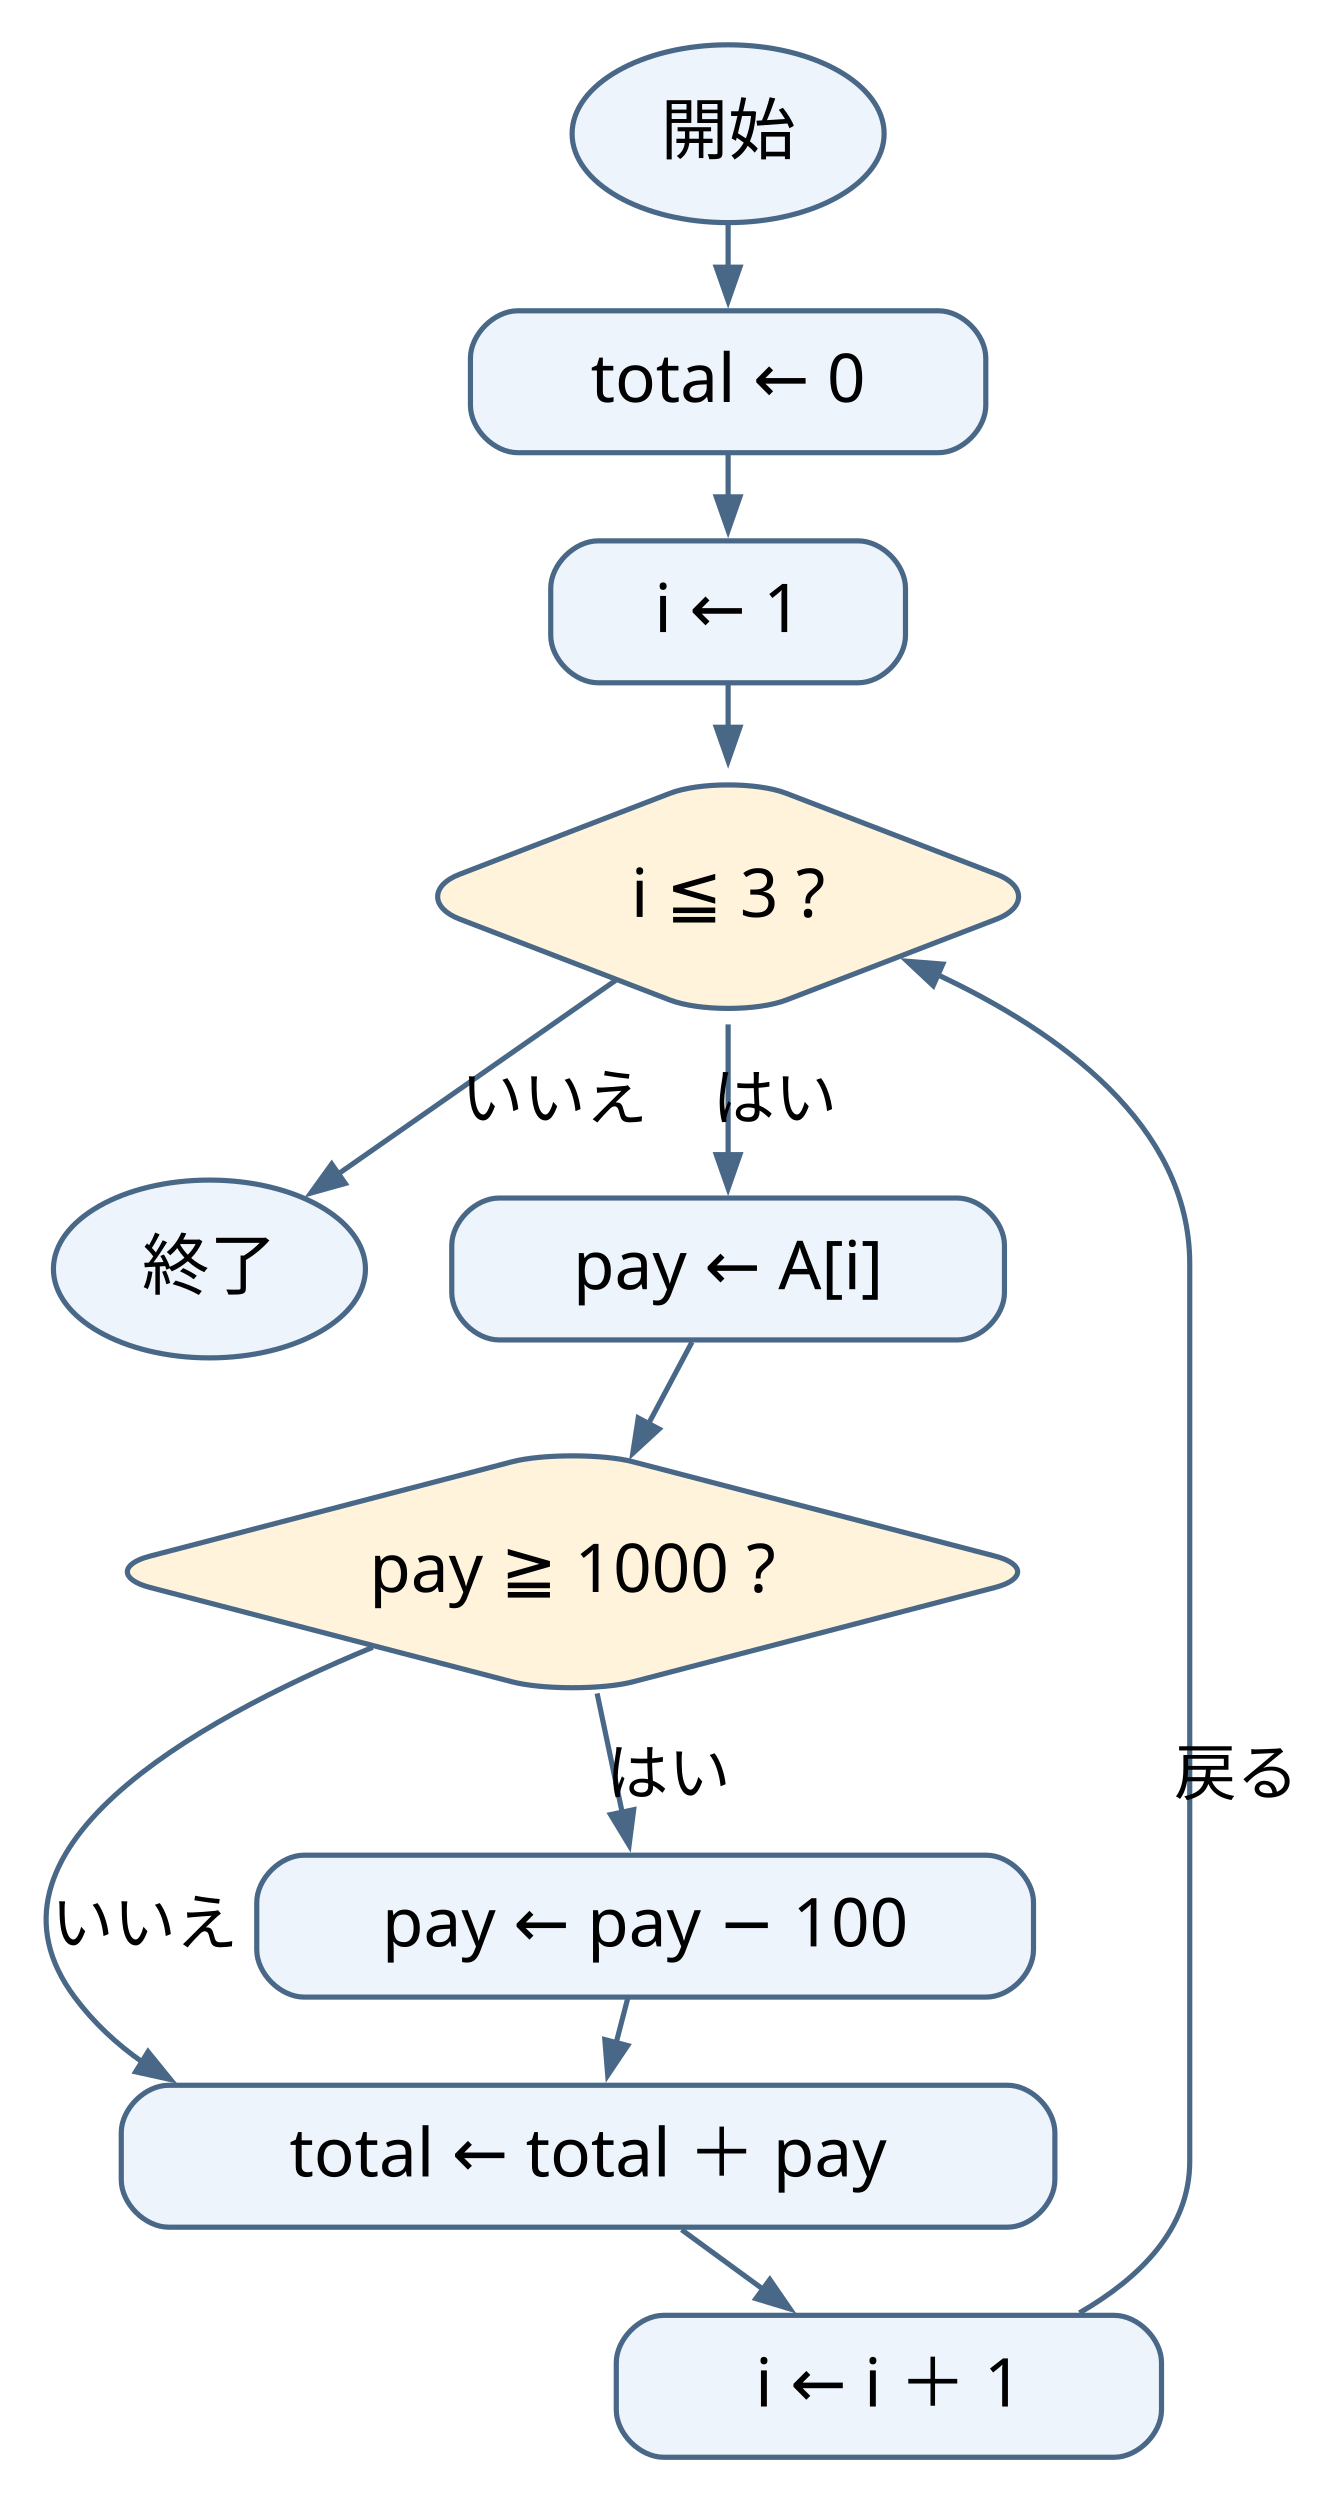
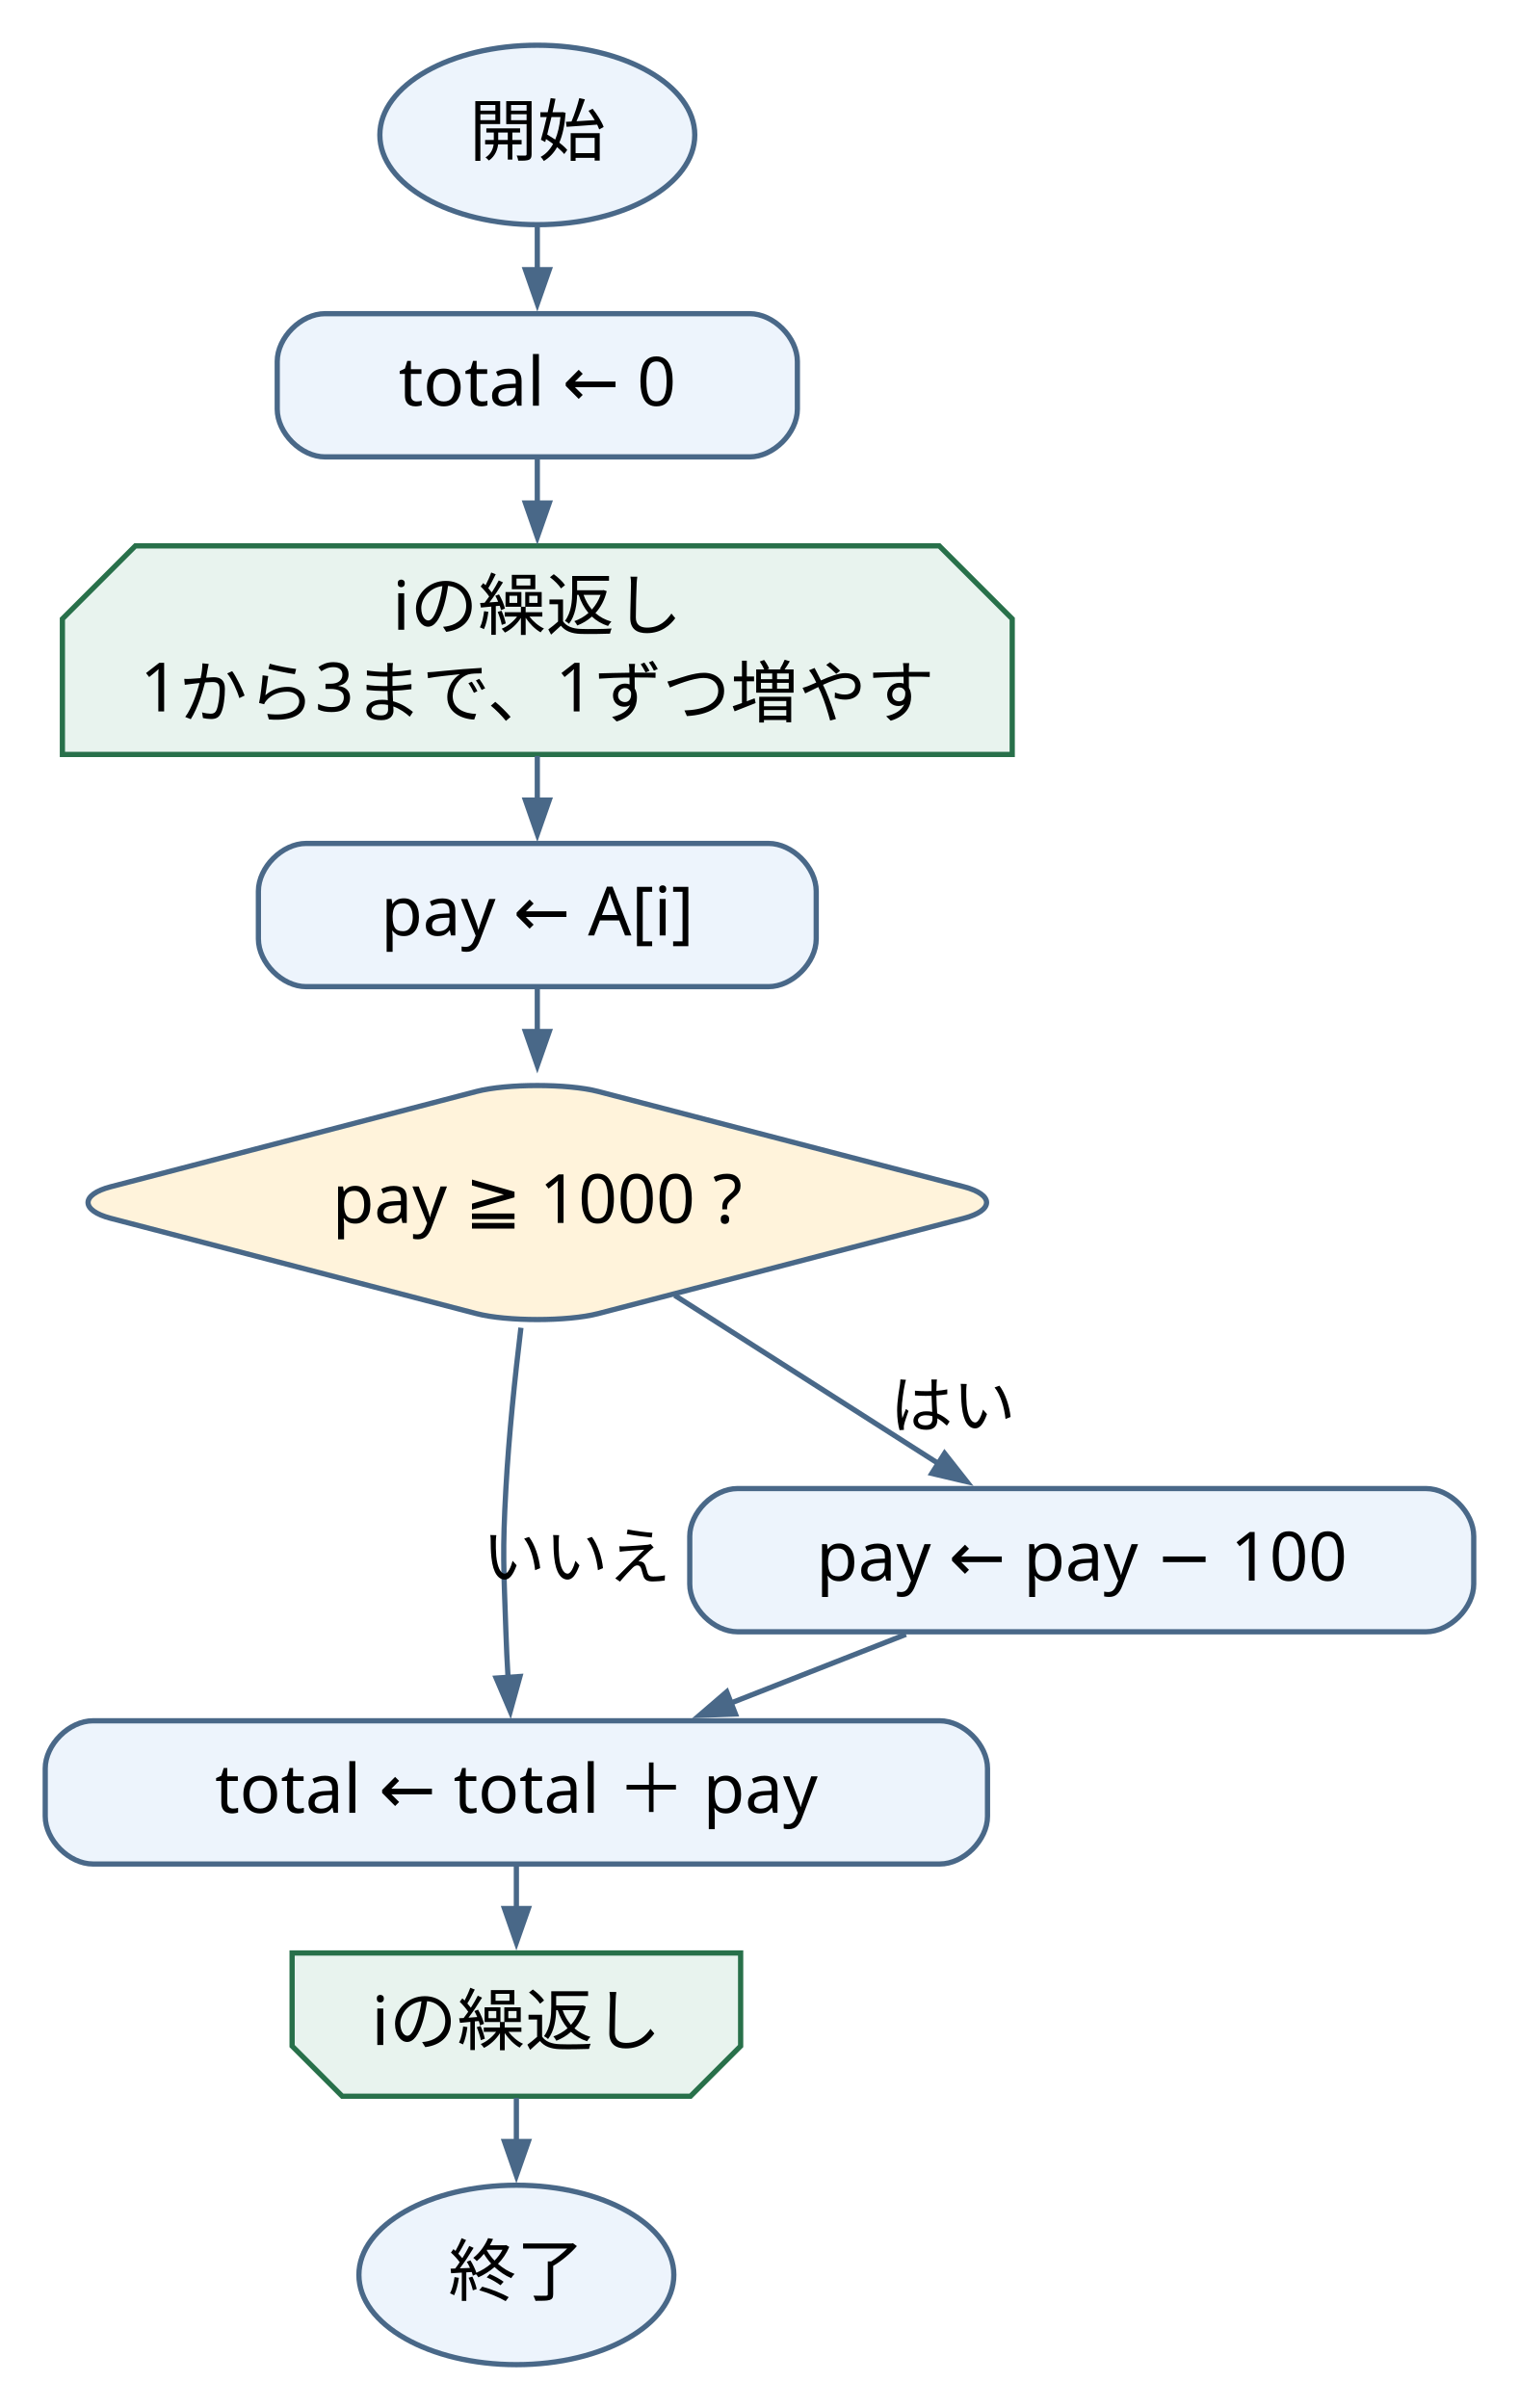
- <svg xmlns="http://www.w3.org/2000/svg" width="256pt" height="482pt" viewBox="0.00 0.00 256.00 482.00">
-   <g id="graph0" class="graph" transform="scale(1 1) rotate(0) translate(8.64 473.76)">
+ <svg xmlns="http://www.w3.org/2000/svg" width="290pt" height="460pt" viewBox="0.00 0.00 290.00 460.00">
+   <g id="graph0" class="graph" transform="scale(1 1) rotate(0) translate(8.64 451.72)">
    <g id="node1" class="node">
-       <ellipse fill="#edf4fc" stroke="#496888" cx="31.74" cy="-229.1" rx="30.08" ry="17.14" />
-       <text xml:space="preserve" text-anchor="middle" x="31.74" y="-225.2" font-family="Meiryo" font-size="13.00">終了</text>
+       <ellipse fill="#edf4fc" stroke="#496888" cx="90" cy="-17.14" rx="30.08" ry="17.14" />
+       <text xml:space="preserve" text-anchor="middle" x="90" y="-13.24" font-family="Meiryo" font-size="13.00">終了</text>
    </g>
-     <g id="node2" class="node">
-       <path fill="#fff3db" stroke="#496888" d="M120.54,-320.81C120.54,-320.81 79.94,-305.19 79.94,-305.19 74.34,-303.04 74.34,-298.73 79.94,-296.57 79.94,-296.57 120.54,-280.95 120.54,-280.95 126.14,-278.8 137.34,-278.8 142.94,-280.95 142.94,-280.95 183.54,-296.57 183.54,-296.57 189.14,-298.73 189.14,-303.04 183.54,-305.19 183.54,-305.19 142.94,-320.81 142.94,-320.81 137.34,-322.97 126.14,-322.97 120.54,-320.81" />
-       <text xml:space="preserve" text-anchor="middle" x="131.74" y="-296.98" font-family="Meiryo" font-size="13.00">i ≦ 3 ?</text>
+     <g id="node2" class="node loopend">
+       <polygon fill="#e8f3ee" stroke="#28704a" points="47.16,-78.64 132.84,-78.64 132.84,-60.86 123.26,-51.28 56.74,-51.28 47.16,-60.86" />
+       <text xml:space="preserve" text-anchor="middle" x="90" y="-61.06" font-family="Meiryo" font-size="13.00">iの繰返し</text>
+     </g>
+     <g id="edge1" class="edge">
+       <path fill="none" stroke="#496888" d="M90,-50.95C90,-48.25 90,-45.33 90,-42.37" />
+       <polygon fill="#496888" stroke="#496888" points="92.28,-42.63 90,-36.13 87.73,-42.63 92.28,-42.63" />
+     </g>
+     <g id="node3" class="node">
+       <path fill="#edf4fc" stroke="#496888" d="M170.88,-123C170.88,-123 9.12,-123 9.12,-123 4.56,-123 0,-118.44 0,-113.88 0,-113.88 0,-104.76 0,-104.76 0,-100.2 4.56,-95.64 9.12,-95.64 9.12,-95.64 170.88,-95.64 170.88,-95.64 175.44,-95.64 180,-100.2 180,-104.76 180,-104.76 180,-113.88 180,-113.88 180,-118.44 175.44,-123 170.88,-123" />
+       <text xml:space="preserve" text-anchor="middle" x="90" y="-105.42" font-family="Meiryo" font-size="13.00">total ← total ＋ pay</text>
+     </g>
+     <g id="edge2" class="edge">
+       <path fill="none" stroke="#496888" d="M90,-95.38C90,-92.72 90,-89.86 90,-86.99" />
+       <polygon fill="#496888" stroke="#496888" points="92.28,-87.13 90,-80.63 87.73,-87.13 92.28,-87.13" />
+     </g>
+     <g id="node4" class="node">
+       <path fill="#fff3db" stroke="#496888" d="M82.39,-243.22C82.39,-243.22 12.53,-225.02 12.53,-225.02 6.73,-223.51 6.73,-220.49 12.53,-218.98 12.53,-218.98 82.39,-200.78 82.39,-200.78 88.19,-199.27 99.81,-199.27 105.61,-200.78 105.61,-200.78 175.47,-218.98 175.47,-218.98 181.27,-220.49 181.27,-223.51 175.47,-225.02 175.47,-225.02 105.61,-243.22 105.61,-243.22 99.81,-244.73 88.19,-244.73 82.39,-243.22" />
+       <text xml:space="preserve" text-anchor="middle" x="94" y="-218.1" font-family="Meiryo" font-size="13.00">pay ≧ 1000 ?</text>
+     </g>
+     <g id="edge5" class="edge">
+       <path fill="none" stroke="#496888" d="M90.87,-198.08C89.72,-188.59 88.56,-177.47 88,-167.36 87.32,-155.22 87.59,-152.15 88,-140 88.09,-137.18 88.24,-134.21 88.41,-131.28" />
+       <polygon fill="#496888" stroke="#496888" points="90.68,-131.46 88.84,-124.82 86.14,-131.16 90.68,-131.46" />
+       <text xml:space="preserve" text-anchor="middle" x="101.5" y="-150.08" font-family="Meiryo" font-size="12.00">いいえ</text>
+     </g>
+     <g id="node5" class="node">
+       <path fill="#edf4fc" stroke="#496888" d="M263.76,-167.36C263.76,-167.36 132.24,-167.36 132.24,-167.36 127.68,-167.36 123.12,-162.8 123.12,-158.24 123.12,-158.24 123.12,-149.12 123.12,-149.12 123.12,-144.56 127.68,-140 132.24,-140 132.24,-140 263.76,-140 263.76,-140 268.32,-140 272.88,-144.56 272.88,-149.12 272.88,-149.12 272.88,-158.24 272.88,-158.24 272.88,-162.8 268.32,-167.36 263.76,-167.36" />
+       <text xml:space="preserve" text-anchor="middle" x="198" y="-149.78" font-family="Meiryo" font-size="13.00">pay ← pay − 100</text>
+     </g>
+     <g id="edge4" class="edge">
+       <path fill="none" stroke="#496888" d="M120.24,-204.27C135.72,-194.39 155.28,-181.92 170.9,-171.96" />
+       <polygon fill="#496888" stroke="#496888" points="171.8,-174.08 176.06,-168.67 169.36,-170.25 171.8,-174.08" />
+       <text xml:space="preserve" text-anchor="middle" x="173.36" y="-178.96" font-family="Meiryo" font-size="12.00">はい</text>
+     </g>
+     <g id="edge3" class="edge">
+       <path fill="none" stroke="#496888" d="M164.42,-139.51C153.75,-135.33 141.84,-130.65 130.73,-126.29" />
+       <polygon fill="#496888" stroke="#496888" points="131.85,-124.29 124.97,-124.04 130.19,-128.53 131.85,-124.29" />
+     </g>
+     <g id="node6" class="node">
+       <path fill="#edf4fc" stroke="#496888" d="M138.16,-290.6C138.16,-290.6 49.84,-290.6 49.84,-290.6 45.28,-290.6 40.72,-286.04 40.72,-281.48 40.72,-281.48 40.72,-272.36 40.72,-272.36 40.72,-267.8 45.28,-263.24 49.84,-263.24 49.84,-263.24 138.16,-263.24 138.16,-263.24 142.72,-263.24 147.28,-267.8 147.28,-272.36 147.28,-272.36 147.28,-281.48 147.28,-281.48 147.28,-286.04 142.72,-290.6 138.16,-290.6" />
+       <text xml:space="preserve" text-anchor="middle" x="94" y="-273.02" font-family="Meiryo" font-size="13.00">pay ← A[i]</text>
+     </g>
+     <g id="edge6" class="edge">
+       <path fill="none" stroke="#496888" d="M94,-262.84C94,-260.24 94,-257.4 94,-254.48" />
+       <polygon fill="#496888" stroke="#496888" points="96.28,-254.67 94,-248.17 91.73,-254.67 96.28,-254.67" />
+     </g>
+     <g id="node7" class="node loopstart">
+       <polygon fill="#e8f3ee" stroke="#28704a" points="3.28,-307.60 3.28,-333.50 17.22,-347.44 170.78,-347.44 184.72,-333.50 184.72,-307.60" />
+       <text xml:space="preserve" text-anchor="middle" x="94" y="-331.42" font-family="Meiryo" font-size="13.00">iの繰返し</text>
+       <text xml:space="preserve" text-anchor="middle" x="94" y="-315.82" font-family="Meiryo" font-size="13.00">1から3まで、1ずつ増やす</text>
+     </g>
+     <g id="edge7" class="edge">
+       <path fill="none" stroke="#496888" d="M94,-307.31C94,-304.47 94,-301.52 94,-298.65" />
+       <polygon fill="#496888" stroke="#496888" points="96.28,-298.88 94,-292.38 91.73,-298.88 96.28,-298.88" />
+     </g>
+     <g id="node8" class="node">
+       <path fill="#edf4fc" stroke="#496888" d="M134.56,-391.8C134.56,-391.8 53.44,-391.8 53.44,-391.8 48.88,-391.8 44.32,-387.24 44.32,-382.68 44.32,-382.68 44.32,-373.56 44.32,-373.56 44.32,-369 48.88,-364.44 53.44,-364.44 53.44,-364.44 134.56,-364.44 134.56,-364.44 139.12,-364.44 143.68,-369 143.68,-373.56 143.68,-373.56 143.68,-382.68 143.68,-382.68 143.68,-387.24 139.12,-391.8 134.56,-391.8" />
+       <text xml:space="preserve" text-anchor="middle" x="94" y="-374.22" font-family="Meiryo" font-size="13.00">total ← 0</text>
    </g>
    <g id="edge8" class="edge">
-       <path fill="none" stroke="#496888" d="M110.04,-284.74C94.22,-273.7 72.76,-258.72 56.31,-247.24" />
-       <polygon fill="#496888" stroke="#496888" points="57.92,-245.59 51.28,-243.74 55.31,-249.33 57.92,-245.59" />
-       <text xml:space="preserve" text-anchor="middle" x="98.24" y="-257.84" font-family="Meiryo" font-size="12.00">いいえ</text>
+       <path fill="none" stroke="#496888" d="M94,-364.1C94,-361.41 94,-358.48 94,-355.5" />
+       <polygon fill="#496888" stroke="#496888" points="96.28,-355.63 94,-349.13 91.73,-355.63 96.28,-355.63" />
    </g>
-     <g id="node7" class="node">
-       <path fill="#edf4fc" stroke="#496888" d="M175.9,-242.78C175.9,-242.78 87.58,-242.78 87.58,-242.78 83.02,-242.78 78.46,-238.22 78.46,-233.66 78.46,-233.66 78.46,-224.54 78.46,-224.54 78.46,-219.98 83.02,-215.42 87.58,-215.42 87.58,-215.42 175.9,-215.42 175.9,-215.42 180.46,-215.42 185.02,-219.98 185.02,-224.54 185.02,-224.54 185.02,-233.66 185.02,-233.66 185.02,-238.22 180.46,-242.78 175.9,-242.78" />
-       <text xml:space="preserve" text-anchor="middle" x="131.74" y="-225.2" font-family="Meiryo" font-size="13.00">pay ← A[i]</text>
-     </g>
-     <g id="edge7" class="edge">
-       <path fill="none" stroke="#496888" d="M131.74,-276.26C131.74,-268.04 131.74,-258.89 131.74,-250.92" />
-       <polygon fill="#496888" stroke="#496888" points="134.01,-251.14 131.74,-244.64 129.46,-251.14 134.01,-251.14" />
-       <text xml:space="preserve" text-anchor="middle" x="140.74" y="-257.84" font-family="Meiryo" font-size="12.00">はい</text>
-     </g>
-     <g id="node3" class="node">
-       <path fill="#edf4fc" stroke="#496888" d="M206.18,-27.36C206.18,-27.36 119.3,-27.36 119.3,-27.36 114.74,-27.36 110.18,-22.8 110.18,-18.24 110.18,-18.24 110.18,-9.12 110.18,-9.12 110.18,-4.56 114.74,0 119.3,0 119.3,0 206.18,0 206.18,0 210.74,0 215.3,-4.56 215.3,-9.12 215.3,-9.12 215.3,-18.24 215.3,-18.24 215.3,-22.8 210.74,-27.36 206.18,-27.36" />
-       <text xml:space="preserve" text-anchor="middle" x="162.74" y="-9.78" font-family="Meiryo" font-size="13.00">i ← i ＋ 1</text>
-     </g>
-     <g id="edge1" class="edge">
-       <path fill="none" stroke="#496888" d="M199.47,-27.84C210.98,-34.47 220.74,-43.95 220.74,-57.04 220.74,-230.1 220.74,-230.1 220.74,-230.1 220.74,-256.79 195.64,-274.81 172.1,-285.84" />
-       <polygon fill="#496888" stroke="#496888" points="171.28,-283.72 166.26,-288.43 173.13,-287.88 171.28,-283.72" />
-       <text xml:space="preserve" text-anchor="middle" x="229.74" y="-127.68" font-family="Meiryo" font-size="12.00">戻る</text>
-     </g>
-     <g id="node4" class="node">
-       <path fill="#edf4fc" stroke="#496888" d="M185.62,-71.72C185.62,-71.72 23.86,-71.72 23.86,-71.72 19.3,-71.72 14.74,-67.16 14.74,-62.6 14.74,-62.6 14.74,-53.48 14.74,-53.48 14.74,-48.92 19.3,-44.36 23.86,-44.36 23.86,-44.36 185.62,-44.36 185.62,-44.36 190.18,-44.36 194.74,-48.92 194.74,-53.48 194.74,-53.48 194.74,-62.6 194.74,-62.6 194.74,-67.16 190.18,-71.72 185.62,-71.72" />
-       <text xml:space="preserve" text-anchor="middle" x="104.74" y="-54.14" font-family="Meiryo" font-size="13.00">total ← total ＋ pay</text>
-     </g>
-     <g id="edge2" class="edge">
-       <path fill="none" stroke="#496888" d="M122.77,-43.87C127.84,-40.17 133.43,-36.09 138.78,-32.17" />
-       <polygon fill="#496888" stroke="#496888" points="139.78,-34.26 143.69,-28.59 137.1,-30.59 139.78,-34.26" />
-     </g>
-     <g id="node5" class="node">
-       <path fill="#fff3db" stroke="#496888" d="M90.12,-191.94C90.12,-191.94 20.27,-173.74 20.27,-173.74 14.46,-172.23 14.46,-169.21 20.27,-167.7 20.27,-167.7 90.12,-149.5 90.12,-149.5 95.93,-147.99 107.54,-147.99 113.35,-149.5 113.35,-149.5 183.21,-167.7 183.21,-167.7 189.01,-169.21 189.01,-172.23 183.21,-173.74 183.21,-173.74 113.35,-191.94 113.35,-191.94 107.54,-193.45 95.93,-193.45 90.12,-191.94" />
-       <text xml:space="preserve" text-anchor="middle" x="101.74" y="-166.82" font-family="Meiryo" font-size="13.00">pay ≧ 1000 ?</text>
-     </g>
-     <g id="edge5" class="edge">
-       <path fill="none" stroke="#496888" d="M63.23,-156.17C28.15,-141.66 -15.22,-116.89 5.74,-88.72 9.43,-83.76 13.92,-79.6 18.93,-76.11" />
-       <polygon fill="#496888" stroke="#496888" points="19.9,-78.18 24.24,-72.83 17.51,-74.31 19.9,-78.18" />
-       <text xml:space="preserve" text-anchor="middle" x="19.24" y="-98.8" font-family="Meiryo" font-size="12.00">いいえ</text>
-     </g>
-     <g id="node6" class="node">
-       <path fill="#edf4fc" stroke="#496888" d="M181.5,-116.08C181.5,-116.08 49.98,-116.08 49.98,-116.08 45.42,-116.08 40.86,-111.52 40.86,-106.96 40.86,-106.96 40.86,-97.84 40.86,-97.84 40.86,-93.28 45.42,-88.72 49.98,-88.72 49.98,-88.72 181.5,-88.72 181.5,-88.72 186.06,-88.72 190.62,-93.28 190.62,-97.84 190.62,-97.84 190.62,-106.96 190.62,-106.96 190.62,-111.52 186.06,-116.08 181.5,-116.08" />
-       <text xml:space="preserve" text-anchor="middle" x="115.74" y="-98.5" font-family="Meiryo" font-size="13.00">pay ← pay − 100</text>
-     </g>
-     <g id="edge4" class="edge">
-       <path fill="none" stroke="#496888" d="M106.48,-147.27C108.06,-139.76 109.82,-131.43 111.37,-124.07" />
-       <polygon fill="#496888" stroke="#496888" points="113.53,-124.85 112.65,-118.02 109.08,-123.91 113.53,-124.85" />
-       <text xml:space="preserve" text-anchor="middle" x="120.21" y="-127.68" font-family="Meiryo" font-size="12.00">はい</text>
-     </g>
-     <g id="edge3" class="edge">
-       <path fill="none" stroke="#496888" d="M112.38,-88.46C111.67,-85.72 110.9,-82.76 110.13,-79.81" />
-       <polygon fill="#496888" stroke="#496888" points="112.37,-79.38 108.53,-73.66 107.97,-80.52 112.37,-79.38" />
-     </g>
-     <g id="edge6" class="edge">
-       <path fill="none" stroke="#496888" d="M124.78,-215.02C122.25,-210.27 119.28,-204.69 116.34,-199.16" />
-       <polygon fill="#496888" stroke="#496888" points="118.43,-198.24 113.36,-193.57 114.41,-200.38 118.43,-198.24" />
-     </g>
-     <g id="node8" class="node">
-       <path fill="#edf4fc" stroke="#496888" d="M156.82,-369.48C156.82,-369.48 106.66,-369.48 106.66,-369.48 102.1,-369.48 97.54,-364.92 97.54,-360.36 97.54,-360.36 97.54,-351.24 97.54,-351.24 97.54,-346.68 102.1,-342.12 106.66,-342.12 106.66,-342.12 156.82,-342.12 156.82,-342.12 161.38,-342.12 165.94,-346.68 165.94,-351.24 165.94,-351.24 165.94,-360.36 165.94,-360.36 165.94,-364.92 161.38,-369.48 156.82,-369.48" />
-       <text xml:space="preserve" text-anchor="middle" x="131.74" y="-351.9" font-family="Meiryo" font-size="13.00">i ← 1</text>
+     <g id="node9" class="node">
+       <ellipse fill="#edf4fc" stroke="#496888" cx="94" cy="-425.94" rx="30.08" ry="17.14" />
+       <text xml:space="preserve" text-anchor="middle" x="94" y="-422.04" font-family="Meiryo" font-size="13.00">開始</text>
    </g>
    <g id="edge9" class="edge">
-       <path fill="none" stroke="#496888" d="M131.74,-341.72C131.74,-339.12 131.74,-336.28 131.74,-333.36" />
-       <polygon fill="#496888" stroke="#496888" points="134.01,-333.55 131.74,-327.05 129.46,-333.55 134.01,-333.55" />
-     </g>
-     <g id="node9" class="node">
-       <path fill="#edf4fc" stroke="#496888" d="M172.3,-413.84C172.3,-413.84 91.18,-413.84 91.18,-413.84 86.62,-413.84 82.06,-409.28 82.06,-404.72 82.06,-404.72 82.06,-395.6 82.06,-395.6 82.06,-391.04 86.62,-386.48 91.18,-386.48 91.18,-386.48 172.3,-386.48 172.3,-386.48 176.86,-386.48 181.42,-391.04 181.42,-395.6 181.42,-395.6 181.42,-404.72 181.42,-404.72 181.42,-409.28 176.86,-413.84 172.3,-413.84" />
-       <text xml:space="preserve" text-anchor="middle" x="131.74" y="-396.26" font-family="Meiryo" font-size="13.00">total ← 0</text>
-     </g>
-     <g id="edge10" class="edge">
-       <path fill="none" stroke="#496888" d="M131.74,-386.22C131.74,-383.56 131.74,-380.7 131.74,-377.83" />
-       <polygon fill="#496888" stroke="#496888" points="134.01,-377.97 131.74,-371.47 129.46,-377.97 134.01,-377.97" />
-     </g>
-     <g id="node10" class="node">
-       <ellipse fill="#edf4fc" stroke="#496888" cx="131.74" cy="-447.98" rx="30.08" ry="17.14" />
-       <text xml:space="preserve" text-anchor="middle" x="131.74" y="-444.08" font-family="Meiryo" font-size="13.00">開始</text>
-     </g>
-     <g id="edge11" class="edge">
-       <path fill="none" stroke="#496888" d="M131.74,-430.44C131.74,-427.77 131.74,-424.98 131.74,-422.23" />
-       <polygon fill="#496888" stroke="#496888" points="134.01,-422.24 131.74,-415.74 129.46,-422.24 134.01,-422.24" />
+       <path fill="none" stroke="#496888" d="M94,-408.4C94,-405.73 94,-402.94 94,-400.19" />
+       <polygon fill="#496888" stroke="#496888" points="96.28,-400.2 94,-393.7 91.73,-400.2 96.28,-400.2" />
    </g>
  </g>
</svg>
